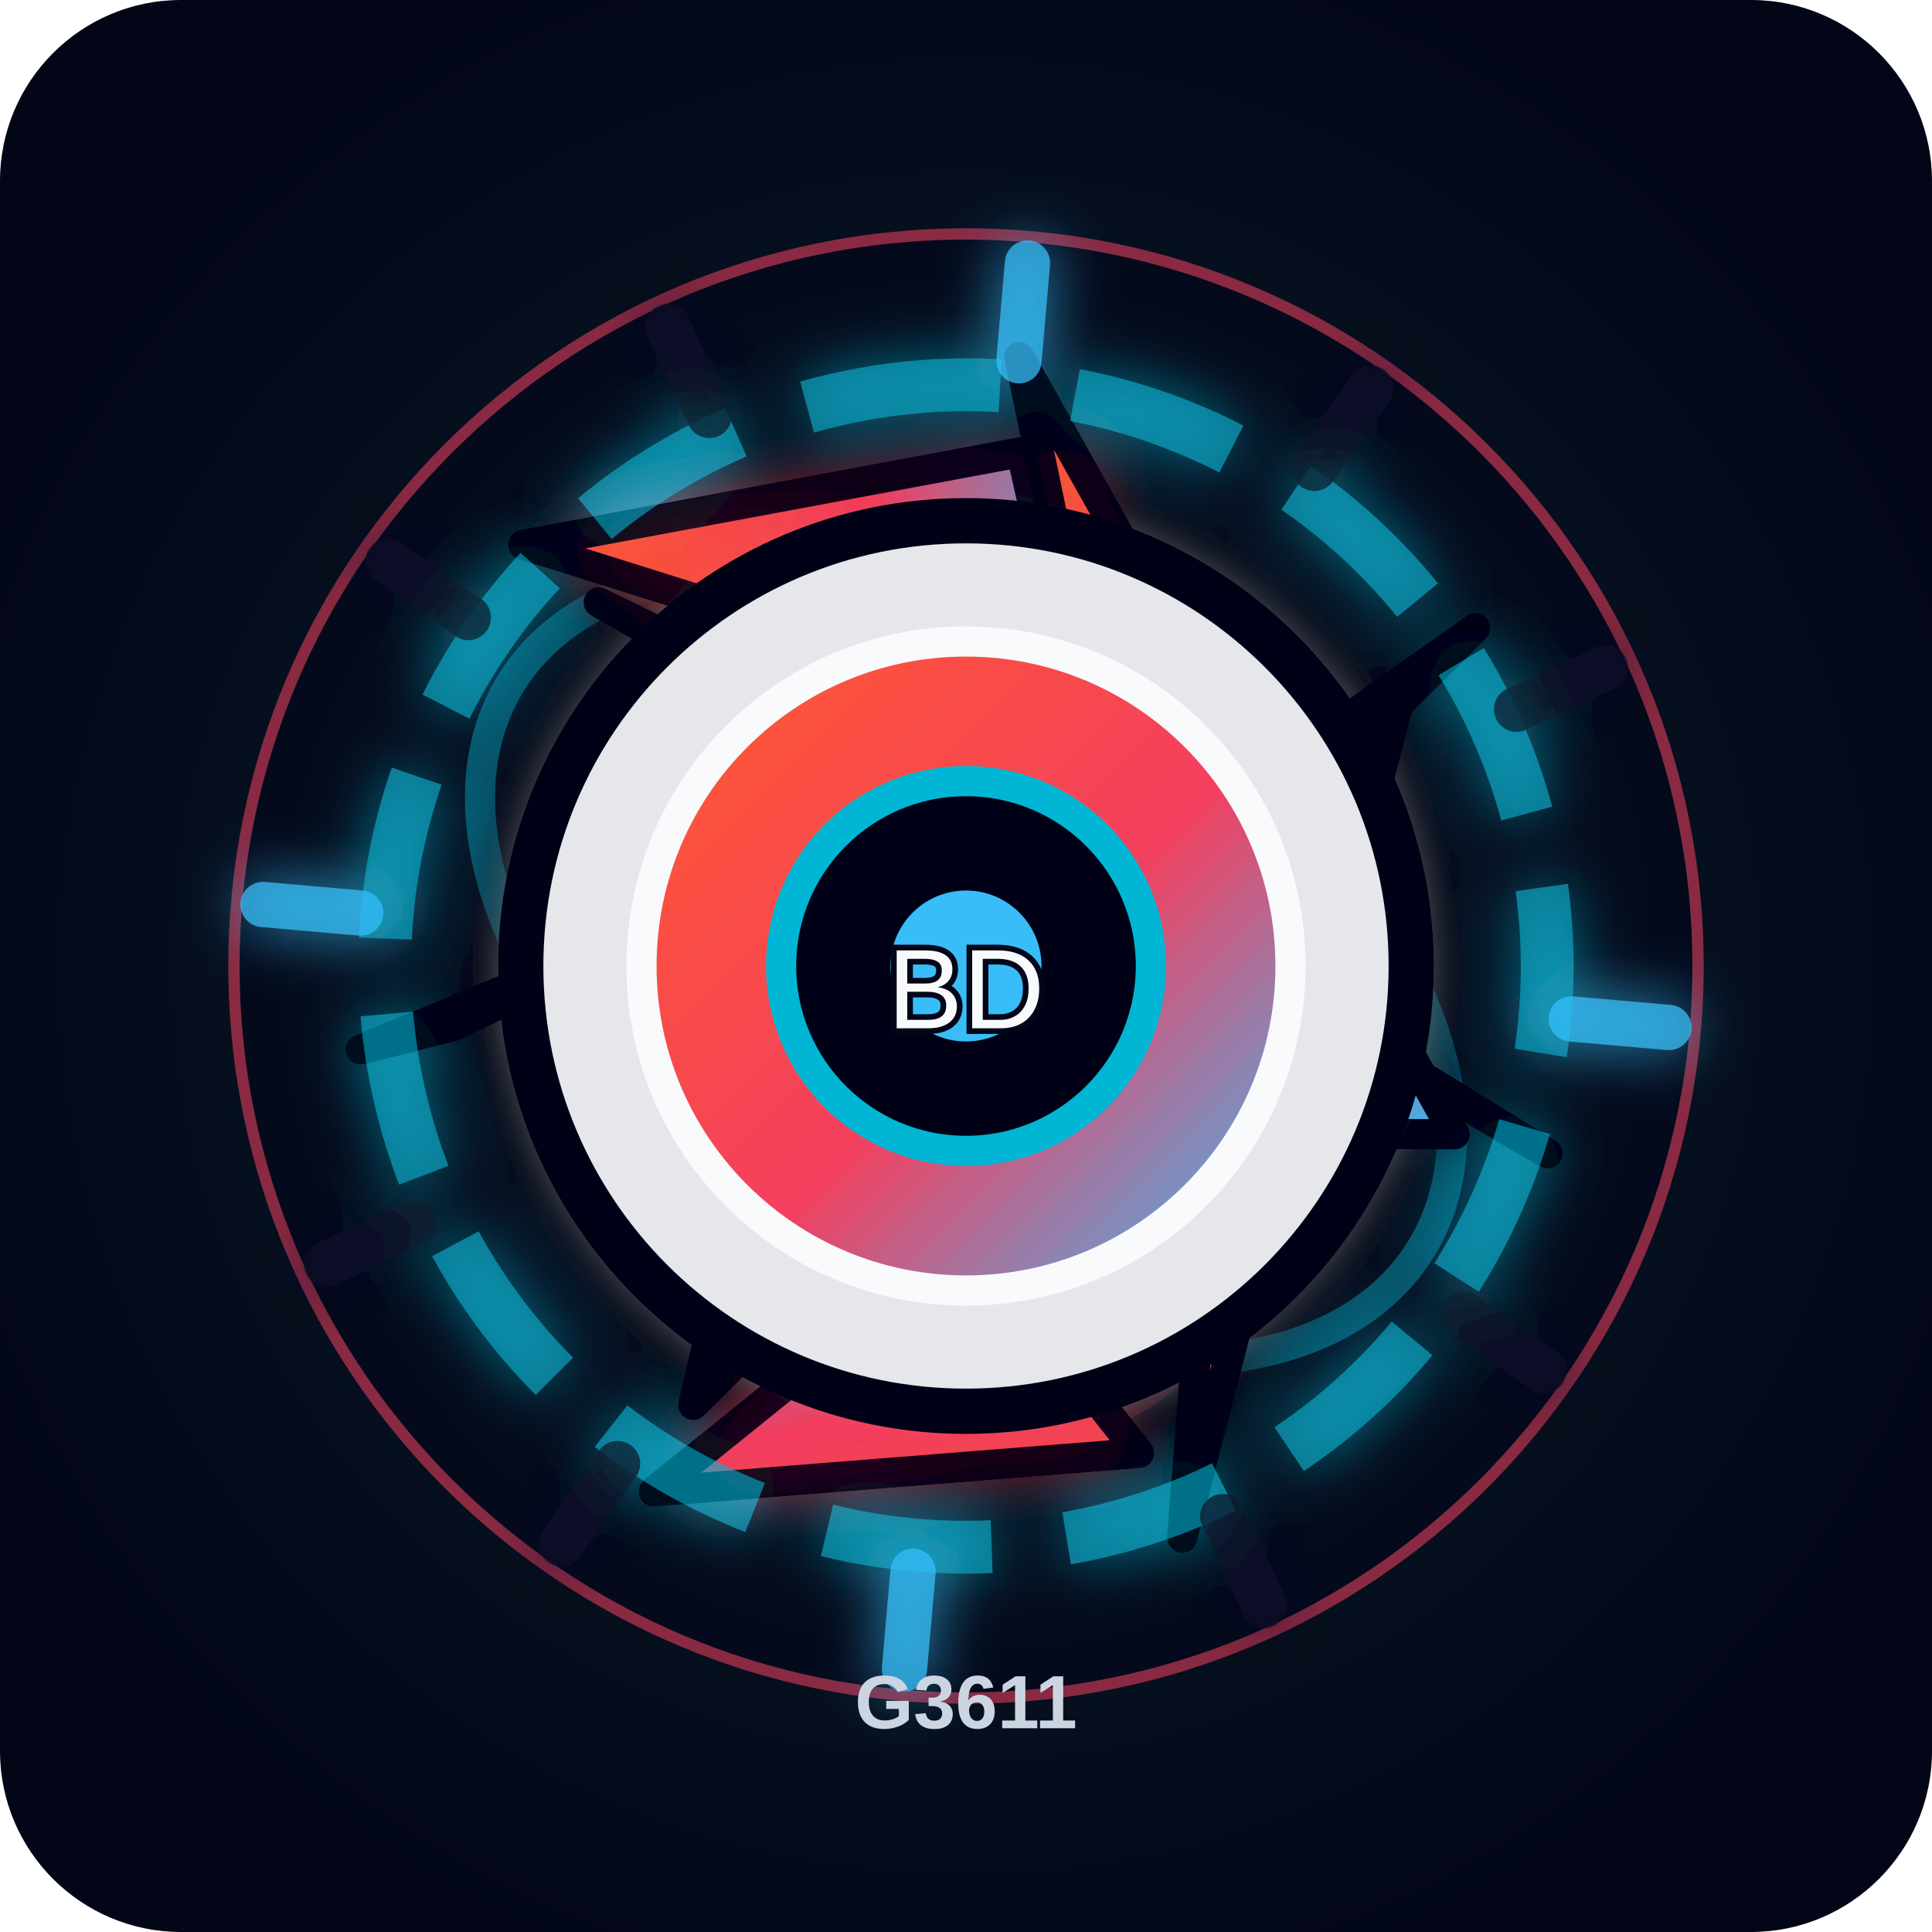
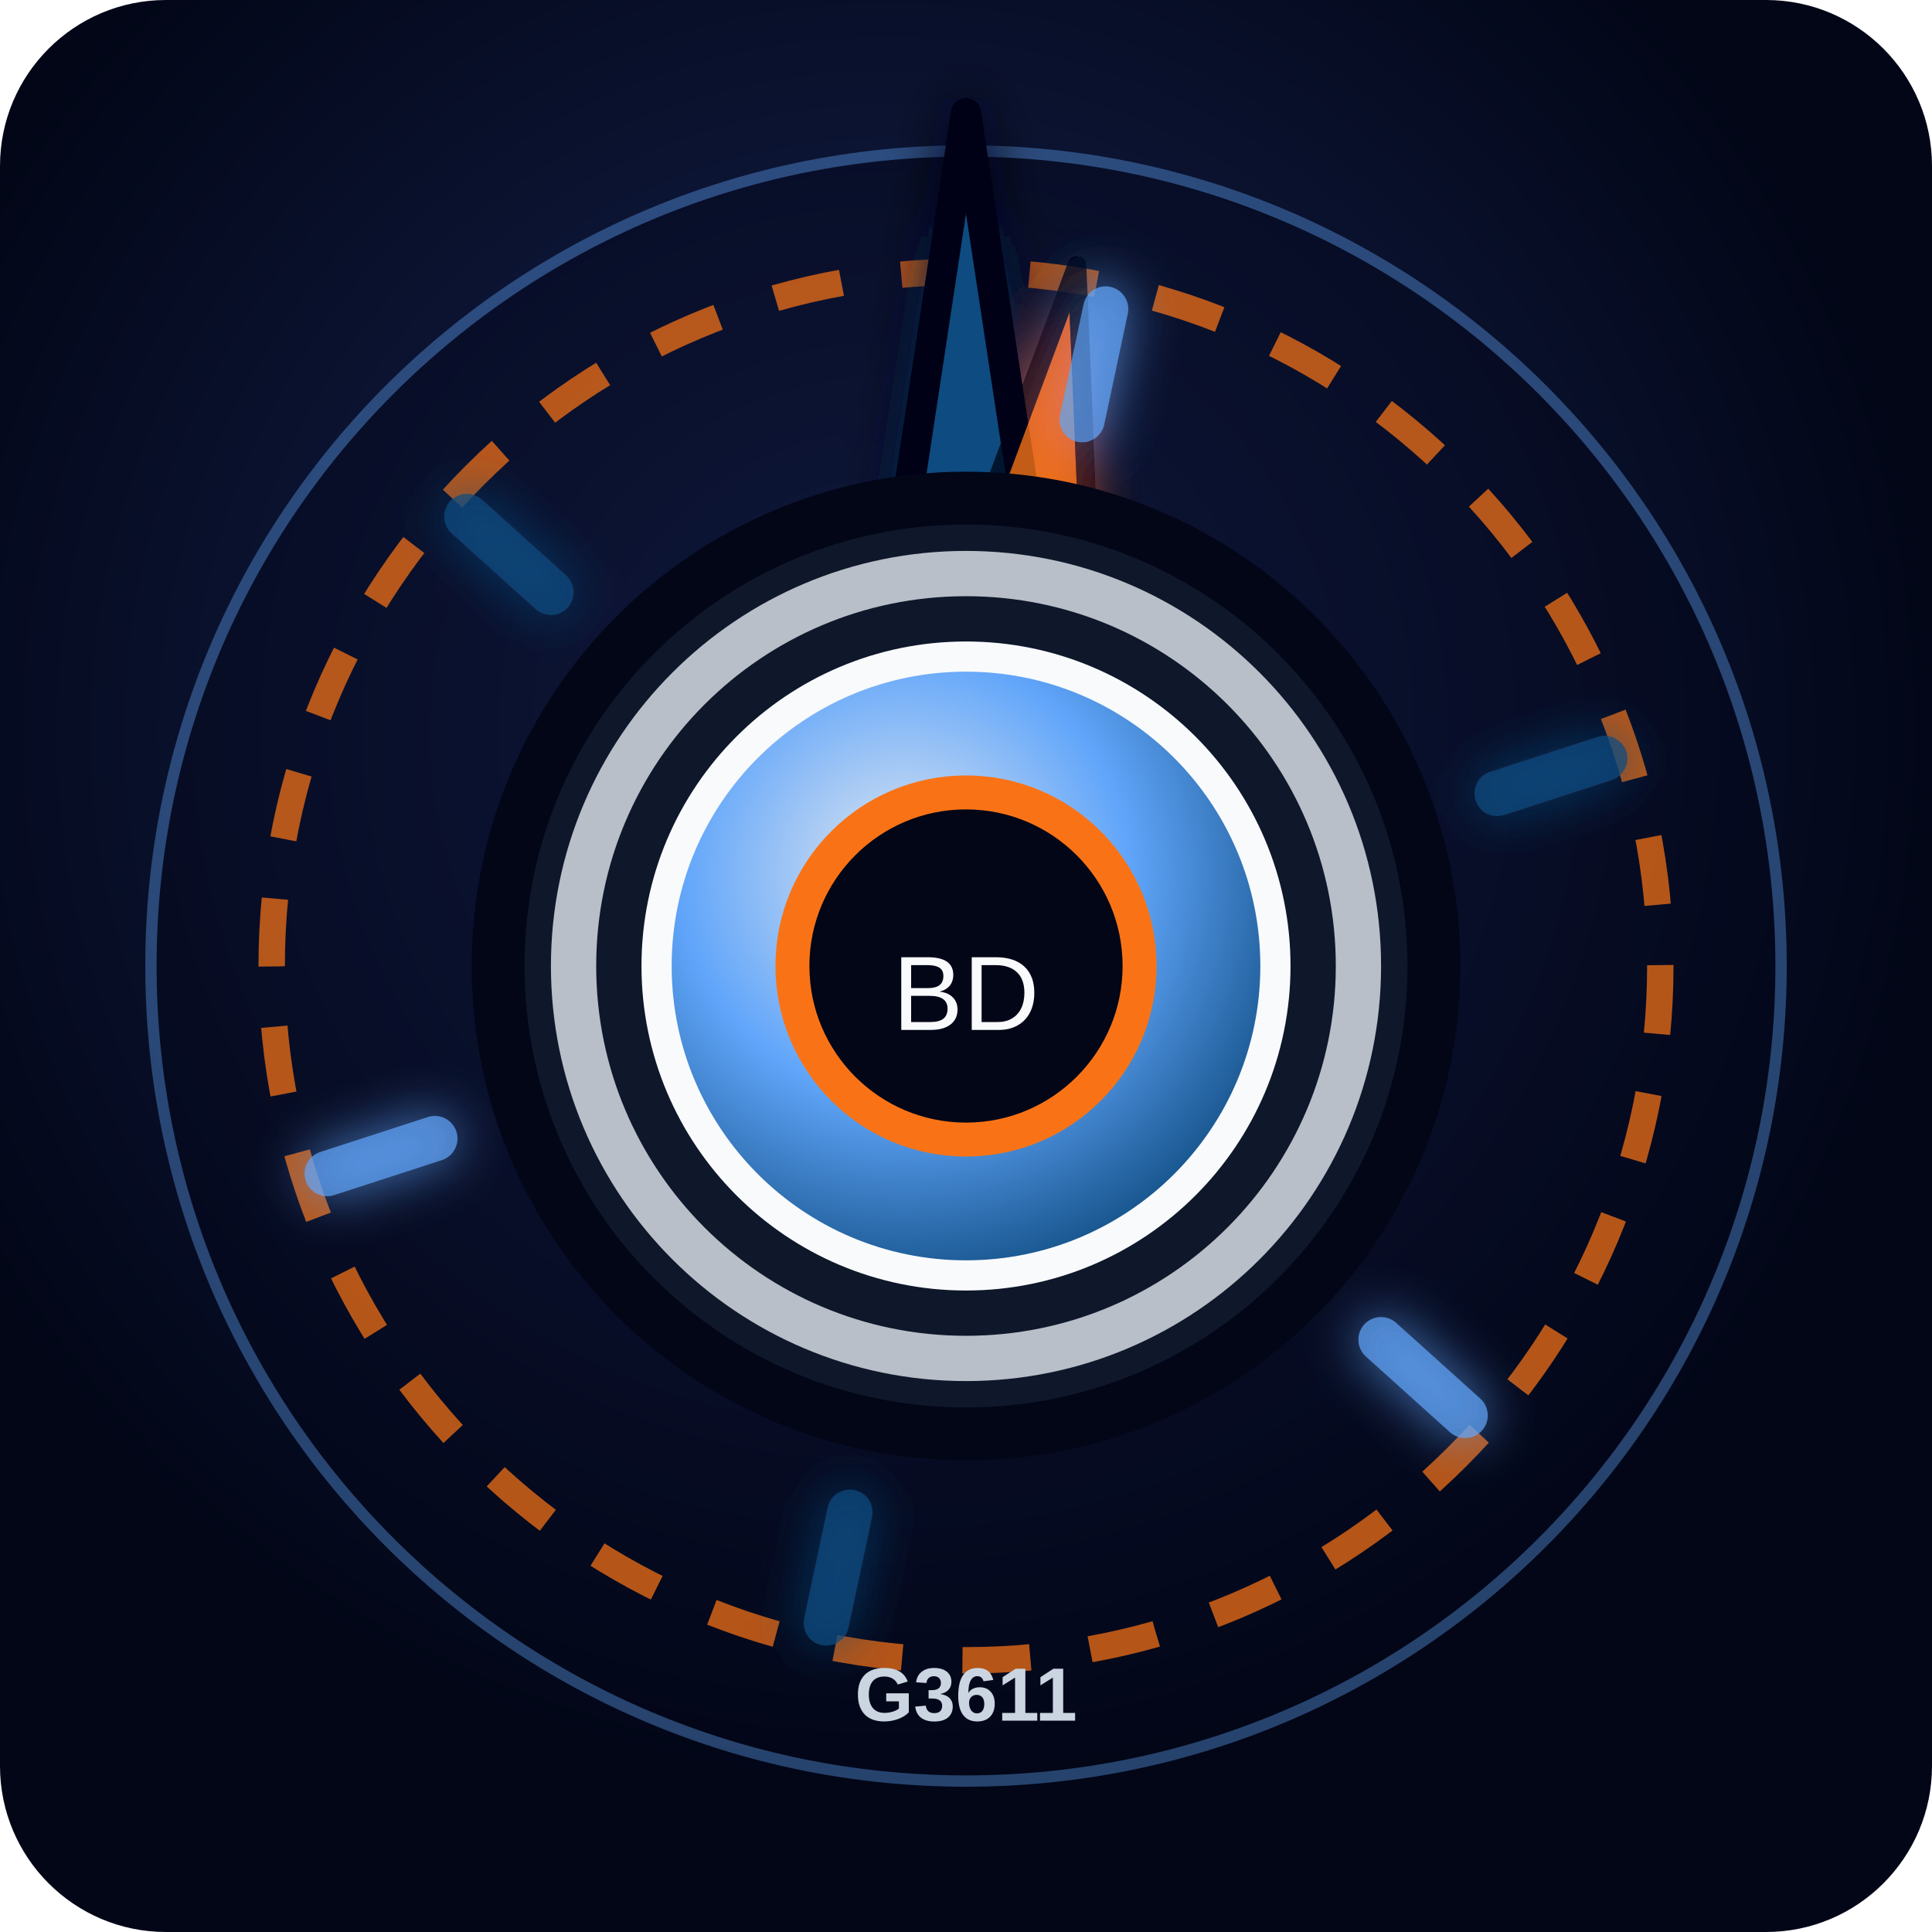
- <svg xmlns="http://www.w3.org/2000/svg" viewBox="0 0 512 512" role="img" aria-label="Buster Dran 5-70DB Booster original 2D Beyblade style visual">
+ <svg xmlns="http://www.w3.org/2000/svg" viewBox="0 0 512 512" role="img" aria-label="Buster Dran 5-70DB Booster original 2D fan-safe visual: single heavy breaker blade with blue dragon cuts">
  <defs>
-     <radialGradient id="bg" cx="50%" cy="50%" r="55%">
-       <stop offset="0" stop-color="#1e293b" />
-       <stop offset="0.62" stop-color="#07111f" />
+     <radialGradient id="bg" cx="46%" cy="38%" r="75%">
+       <stop offset="0" stop-color="#172554" />
+       <stop offset="0.72" stop-color="#020617" />
      <stop offset="1" stop-color="#020617" />
    </radialGradient>
-     <linearGradient id="bladeGrad" x1="0" y1="0" x2="1" y2="1">
-       <stop offset="0" stop-color="#ff5b2e" />
-       <stop offset="0.55" stop-color="#f43f5e" />
-       <stop offset="1" stop-color="#38bdf8" />
-     </linearGradient>
-     <filter id="glow" x="-20%" y="-20%" width="140%" height="140%">
-       <feGaussianBlur stdDeviation="8" result="blur" />
+     <radialGradient id="core" cx="40%" cy="35%" r="70%">
+       <stop offset="0" stop-color="#e2e8f0" />
+       <stop offset="0.52" stop-color="#60a5fa" />
+       <stop offset="1" stop-color="#0f4c81" />
+     </radialGradient>
+     <filter id="glow" x="-22%" y="-22%" width="144%" height="144%">
+       <feGaussianBlur stdDeviation="7" result="blur" />
      <feMerge>
        <feMergeNode in="blur" />
        <feMergeNode in="SourceGraphic" />
      </feMerge>
    </filter>
  </defs>
-   <rect width="512" height="512" rx="48" fill="url(#bg)" />
-   <circle cx="256" cy="256" r="194" fill="#020617" opacity="0.55" stroke="#f43f5e" stroke-width="3" />
-   <ellipse cx="256" cy="256" rx="142" ry="86" fill="none" stroke="#06b6d4" stroke-width="8" opacity="0.42" transform="rotate(32 256 256)" />
-   <ellipse cx="256" cy="256" rx="124" ry="76" fill="none" stroke="#f43f5e" stroke-width="8" opacity="0.36" transform="rotate(74 256 256)" />
-   <ellipse cx="256" cy="256" rx="106" ry="66" fill="none" stroke="#06b6d4" stroke-width="8" opacity="0.3" transform="rotate(116 256 256)" />
-   <ellipse cx="256" cy="256" rx="88" ry="56" fill="none" stroke="#f43f5e" stroke-width="8" opacity="0.24" transform="rotate(158 256 256)" />
+   <rect width="512" height="512" rx="44" fill="url(#bg)" />
+   <circle cx="256" cy="256" r="216" fill="#020617" opacity="0.38" stroke="#60a5fa" stroke-width="3" />
+   <circle cx="256" cy="256" r="184" fill="none" stroke="#f97316" stroke-width="7" stroke-dasharray="18 16" opacity="0.72" />
  <g filter="url(#glow)">
-     <path d="M256 94 L388.931 289.143 L316.384 295.214 Z" fill="url(#bladeGrad)" stroke="#020617" stroke-width="8" stroke-linejoin="round" transform="rotate(5 256 256)" opacity="0.96" />
-     <path d="M256 94 L312.968 380.594 L262.99 327.66 Z" fill="url(#bladeGrad)" stroke="#020617" stroke-width="8" stroke-linejoin="round" transform="rotate(56.42857 256 256)" opacity="0.96" />
-     <path d="M256 94 L194.108 378.223 L204.332 306.144 Z" fill="url(#bladeGrad)" stroke="#020617" stroke-width="8" stroke-linejoin="round" transform="rotate(107.8571 256 256)" opacity="0.96" />
-     <path d="M256 94 L121.853 283.815 L184.581 246.869 Z" fill="url(#bladeGrad)" stroke="#020617" stroke-width="8" stroke-linejoin="round" transform="rotate(159.2857 256 256)" opacity="0.96" />
-     <path d="M256 94 L150.614 168.463 L218.61 194.47 Z" fill="url(#bladeGrad)" stroke="#020617" stroke-width="8" stroke-linejoin="round" transform="rotate(210.7143 256 256)" opacity="0.96" />
-     <path d="M256 94 L258.733 119.027 L280.794 188.404 Z" fill="url(#bladeGrad)" stroke="#020617" stroke-width="8" stroke-linejoin="round" transform="rotate(262.1429 256 256)" opacity="0.96" />
-     <path d="M256 94 L364.793 172.735 L324.308 233.239 Z" fill="url(#bladeGrad)" stroke="#020617" stroke-width="8" stroke-linejoin="round" transform="rotate(313.5714 256 256)" opacity="0.96" />
-     <circle cx="256" cy="256" r="154" fill="none" stroke="#06b6d4" stroke-width="14" opacity="0.6" stroke-dasharray="44 20" transform="rotate(257 256 256)" />
-     <rect x="250" y="63" width="12" height="38" rx="6" fill="#38bdf8" opacity="0.75" transform="rotate(5 256 256)" />
-     <rect x="250" y="63" width="12" height="38" rx="6" fill="#0f172a" opacity="0.75" transform="rotate(35 256 256)" />
-     <rect x="250" y="63" width="12" height="38" rx="6" fill="#0f172a" opacity="0.75" transform="rotate(65 256 256)" />
-     <rect x="250" y="63" width="12" height="38" rx="6" fill="#38bdf8" opacity="0.75" transform="rotate(95 256 256)" />
-     <rect x="250" y="63" width="12" height="38" rx="6" fill="#0f172a" opacity="0.75" transform="rotate(125 256 256)" />
-     <rect x="250" y="63" width="12" height="38" rx="6" fill="#0f172a" opacity="0.75" transform="rotate(155 256 256)" />
-     <rect x="250" y="63" width="12" height="38" rx="6" fill="#38bdf8" opacity="0.75" transform="rotate(185 256 256)" />
-     <rect x="250" y="63" width="12" height="38" rx="6" fill="#0f172a" opacity="0.75" transform="rotate(215 256 256)" />
-     <rect x="250" y="63" width="12" height="38" rx="6" fill="#0f172a" opacity="0.75" transform="rotate(245 256 256)" />
-     <rect x="250" y="63" width="12" height="38" rx="6" fill="#38bdf8" opacity="0.75" transform="rotate(275 256 256)" />
-     <rect x="250" y="63" width="12" height="38" rx="6" fill="#0f172a" opacity="0.75" transform="rotate(305 256 256)" />
-     <rect x="250" y="63" width="12" height="38" rx="6" fill="#0f172a" opacity="0.75" transform="rotate(335 256 256)" />
-     <circle cx="256" cy="256" r="118" fill="#e5e7eb" stroke="#020617" stroke-width="12" />
-     <circle cx="256" cy="256" r="86" fill="url(#bladeGrad)" stroke="#f8fafc" stroke-width="8" />
-     <circle cx="256" cy="256" r="49" fill="#020617" stroke="#06b6d4" stroke-width="8" />
-     <circle cx="256" cy="256" r="24" fill="#38bdf8" stroke="#020617" stroke-width="8" />
+     <polygon points="235.3,166.4 256.0,30.0 276.7,166.4" fill="#0f4c81" stroke="#020617" stroke-width="8" stroke-linejoin="round" />
+     <polygon points="258.0,144.0 285.4,70.3 288.7,148.9" fill="#f97316" opacity="0.78" stroke="#020617" stroke-width="5" stroke-linejoin="round" />
+     <rect x="250" y="72" width="12" height="42" rx="6" fill="#60a5fa" opacity="0.72" transform="rotate(12 256 256)" />
+     <rect x="250" y="72" width="12" height="42" rx="6" fill="#0f4c81" opacity="0.72" transform="rotate(72 256 256)" />
+     <rect x="250" y="72" width="12" height="42" rx="6" fill="#60a5fa" opacity="0.72" transform="rotate(132 256 256)" />
+     <rect x="250" y="72" width="12" height="42" rx="6" fill="#0f4c81" opacity="0.72" transform="rotate(192 256 256)" />
+     <rect x="250" y="72" width="12" height="42" rx="6" fill="#60a5fa" opacity="0.72" transform="rotate(252 256 256)" />
+     <rect x="250" y="72" width="12" height="42" rx="6" fill="#0f4c81" opacity="0.72" transform="rotate(312 256 256)" />
  </g>
-   <text x="256" y="264" text-anchor="middle" dominant-baseline="middle" font-family="Arial Black, Arial, sans-serif" font-size="30" fill="#f8fafc" stroke="#020617" stroke-width="3" paint-order="stroke">BD</text>
-   <text x="256" y="458" text-anchor="middle" font-family="Arial, sans-serif" font-size="20" font-weight="700" fill="#cbd5e1">G3611</text>
+   <circle cx="256" cy="256" r="124" fill="#0f172a" stroke="#020617" stroke-width="14" />
+   <circle cx="256" cy="256" r="104" fill="none" stroke="#e2e8f0" stroke-width="12" opacity="0.8" />
+   <circle cx="256" cy="256" r="82" fill="url(#core)" stroke="#f8fafc" stroke-width="8" />
+   <circle cx="256" cy="256" r="46" fill="#020617" stroke="#f97316" stroke-width="9" />
+   <text x="256" y="265" text-anchor="middle" dominant-baseline="middle" font-family="Arial Black, Arial, sans-serif" font-size="28" fill="#f8fafc">BD</text>
+   <text x="256" y="456" text-anchor="middle" font-family="Arial, sans-serif" font-size="20" font-weight="800" fill="#cbd5e1">G3611</text>
</svg>
